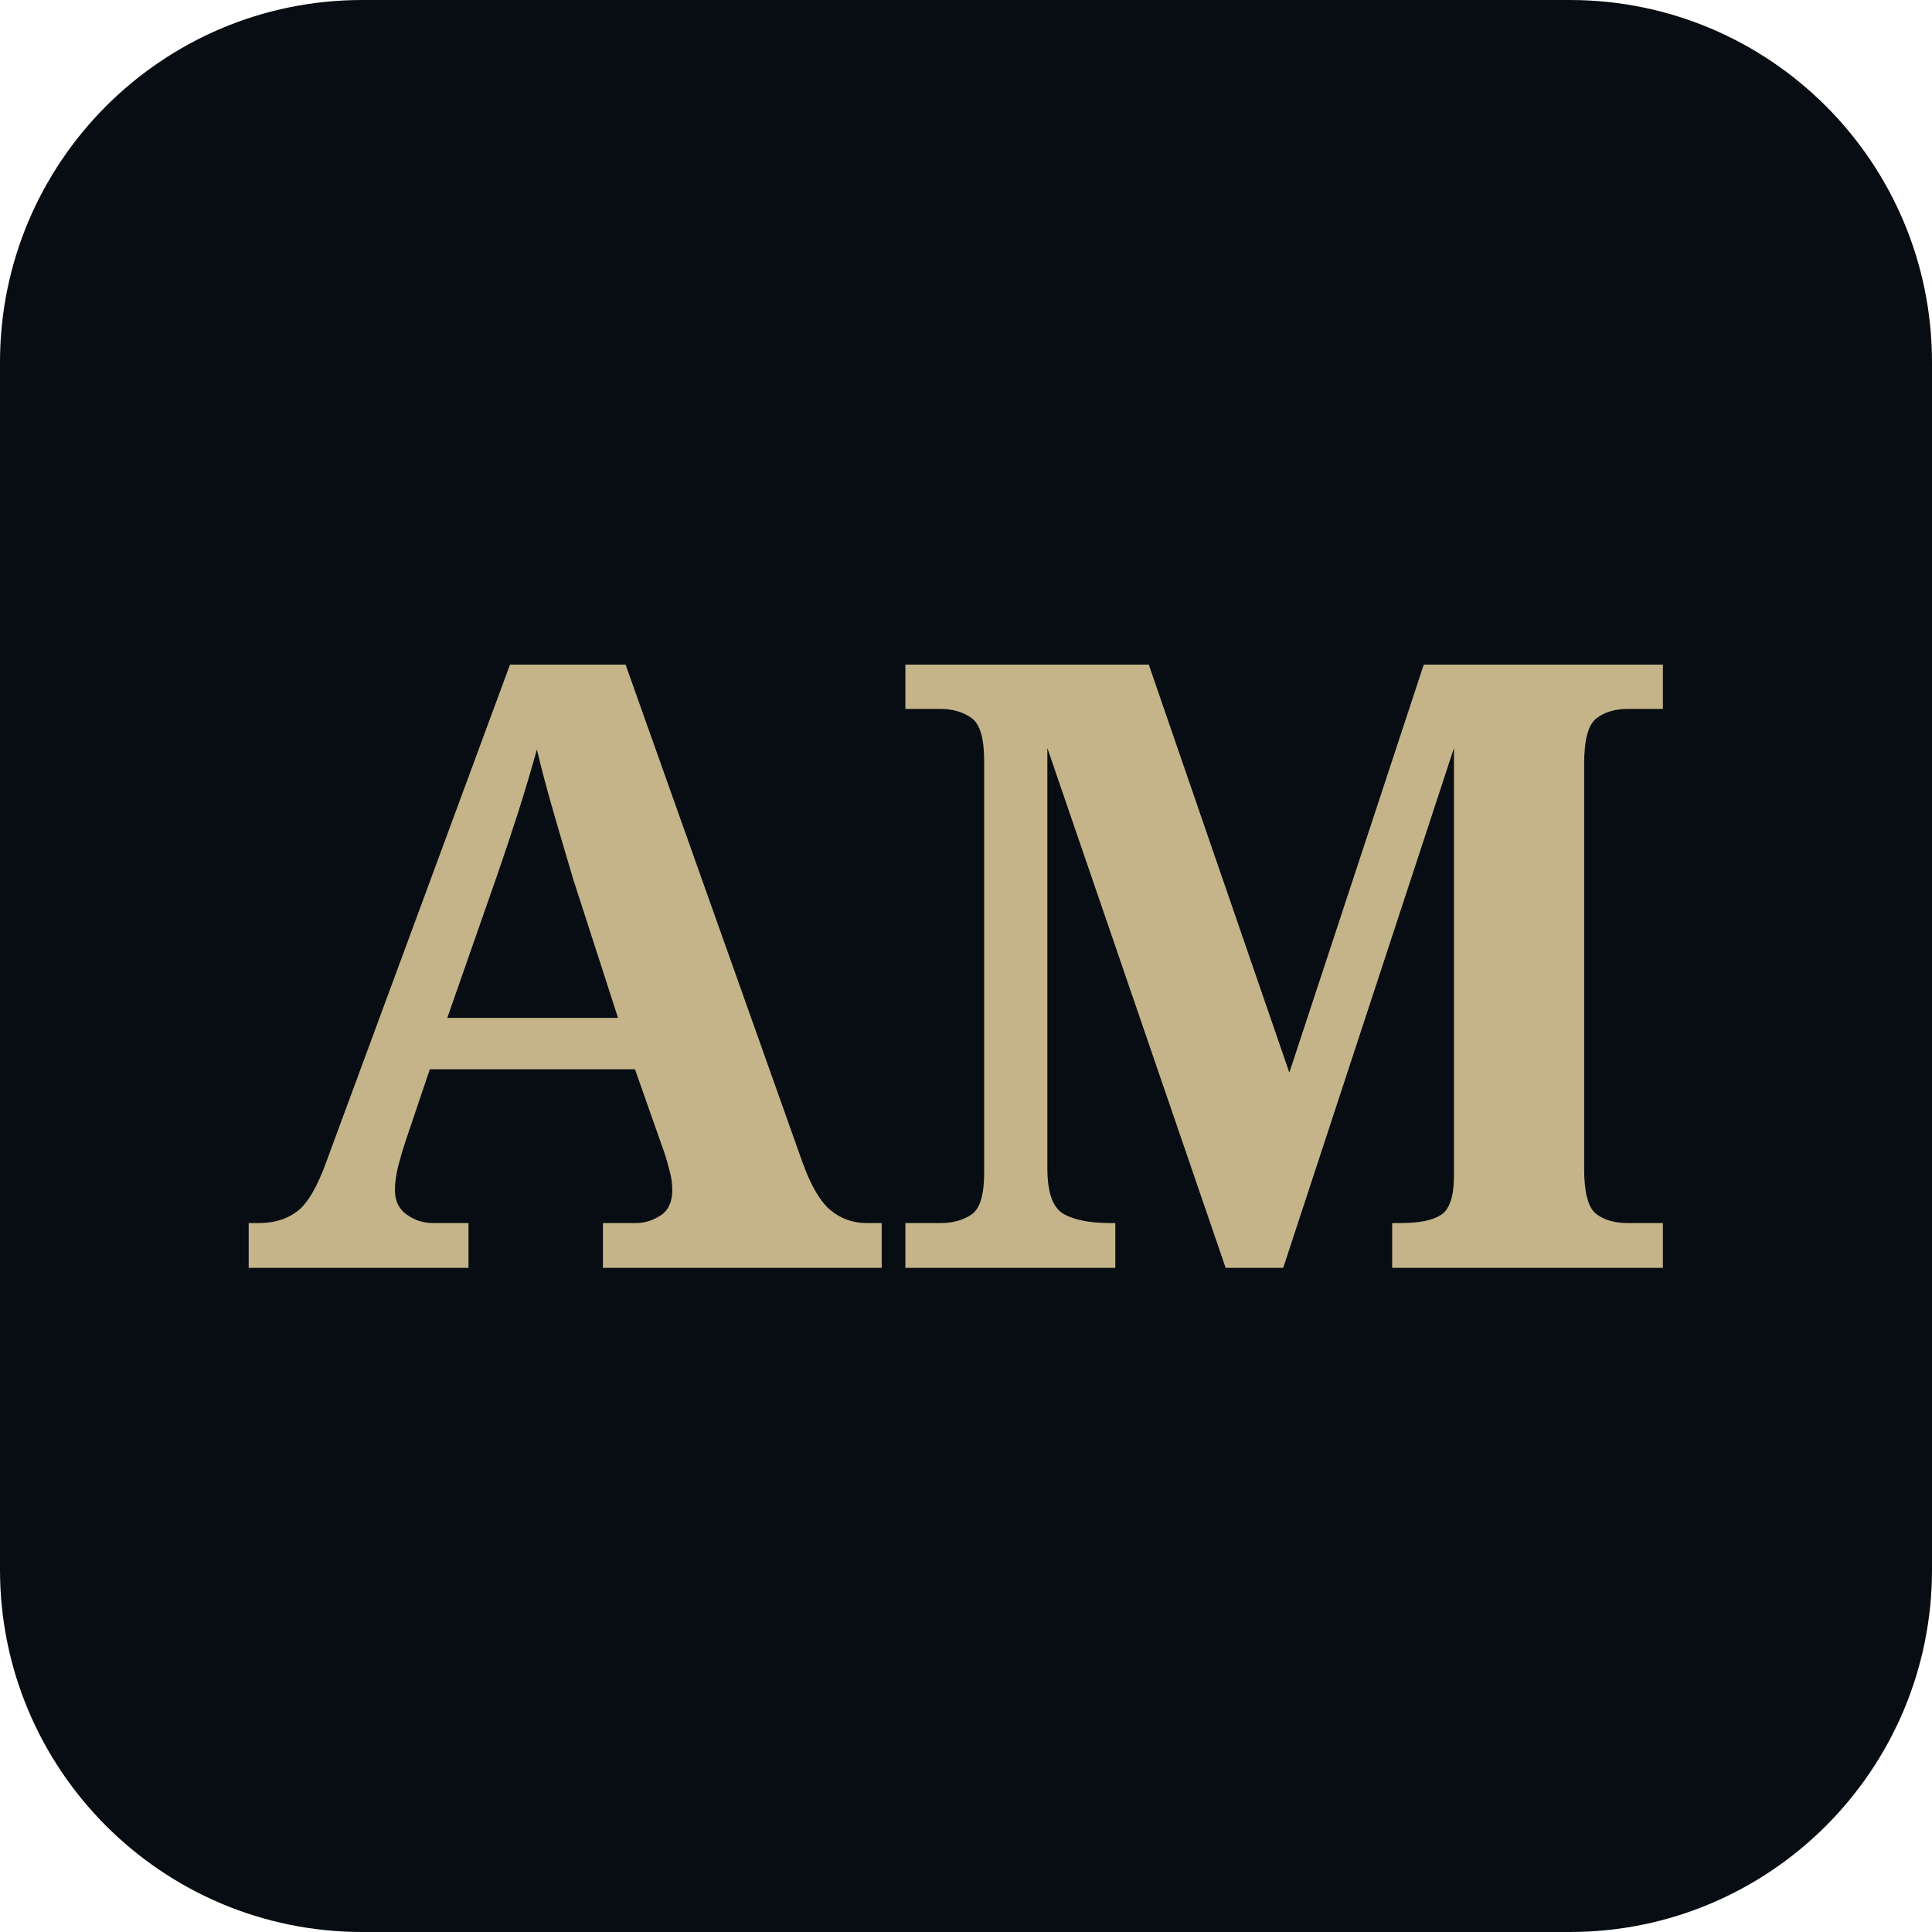
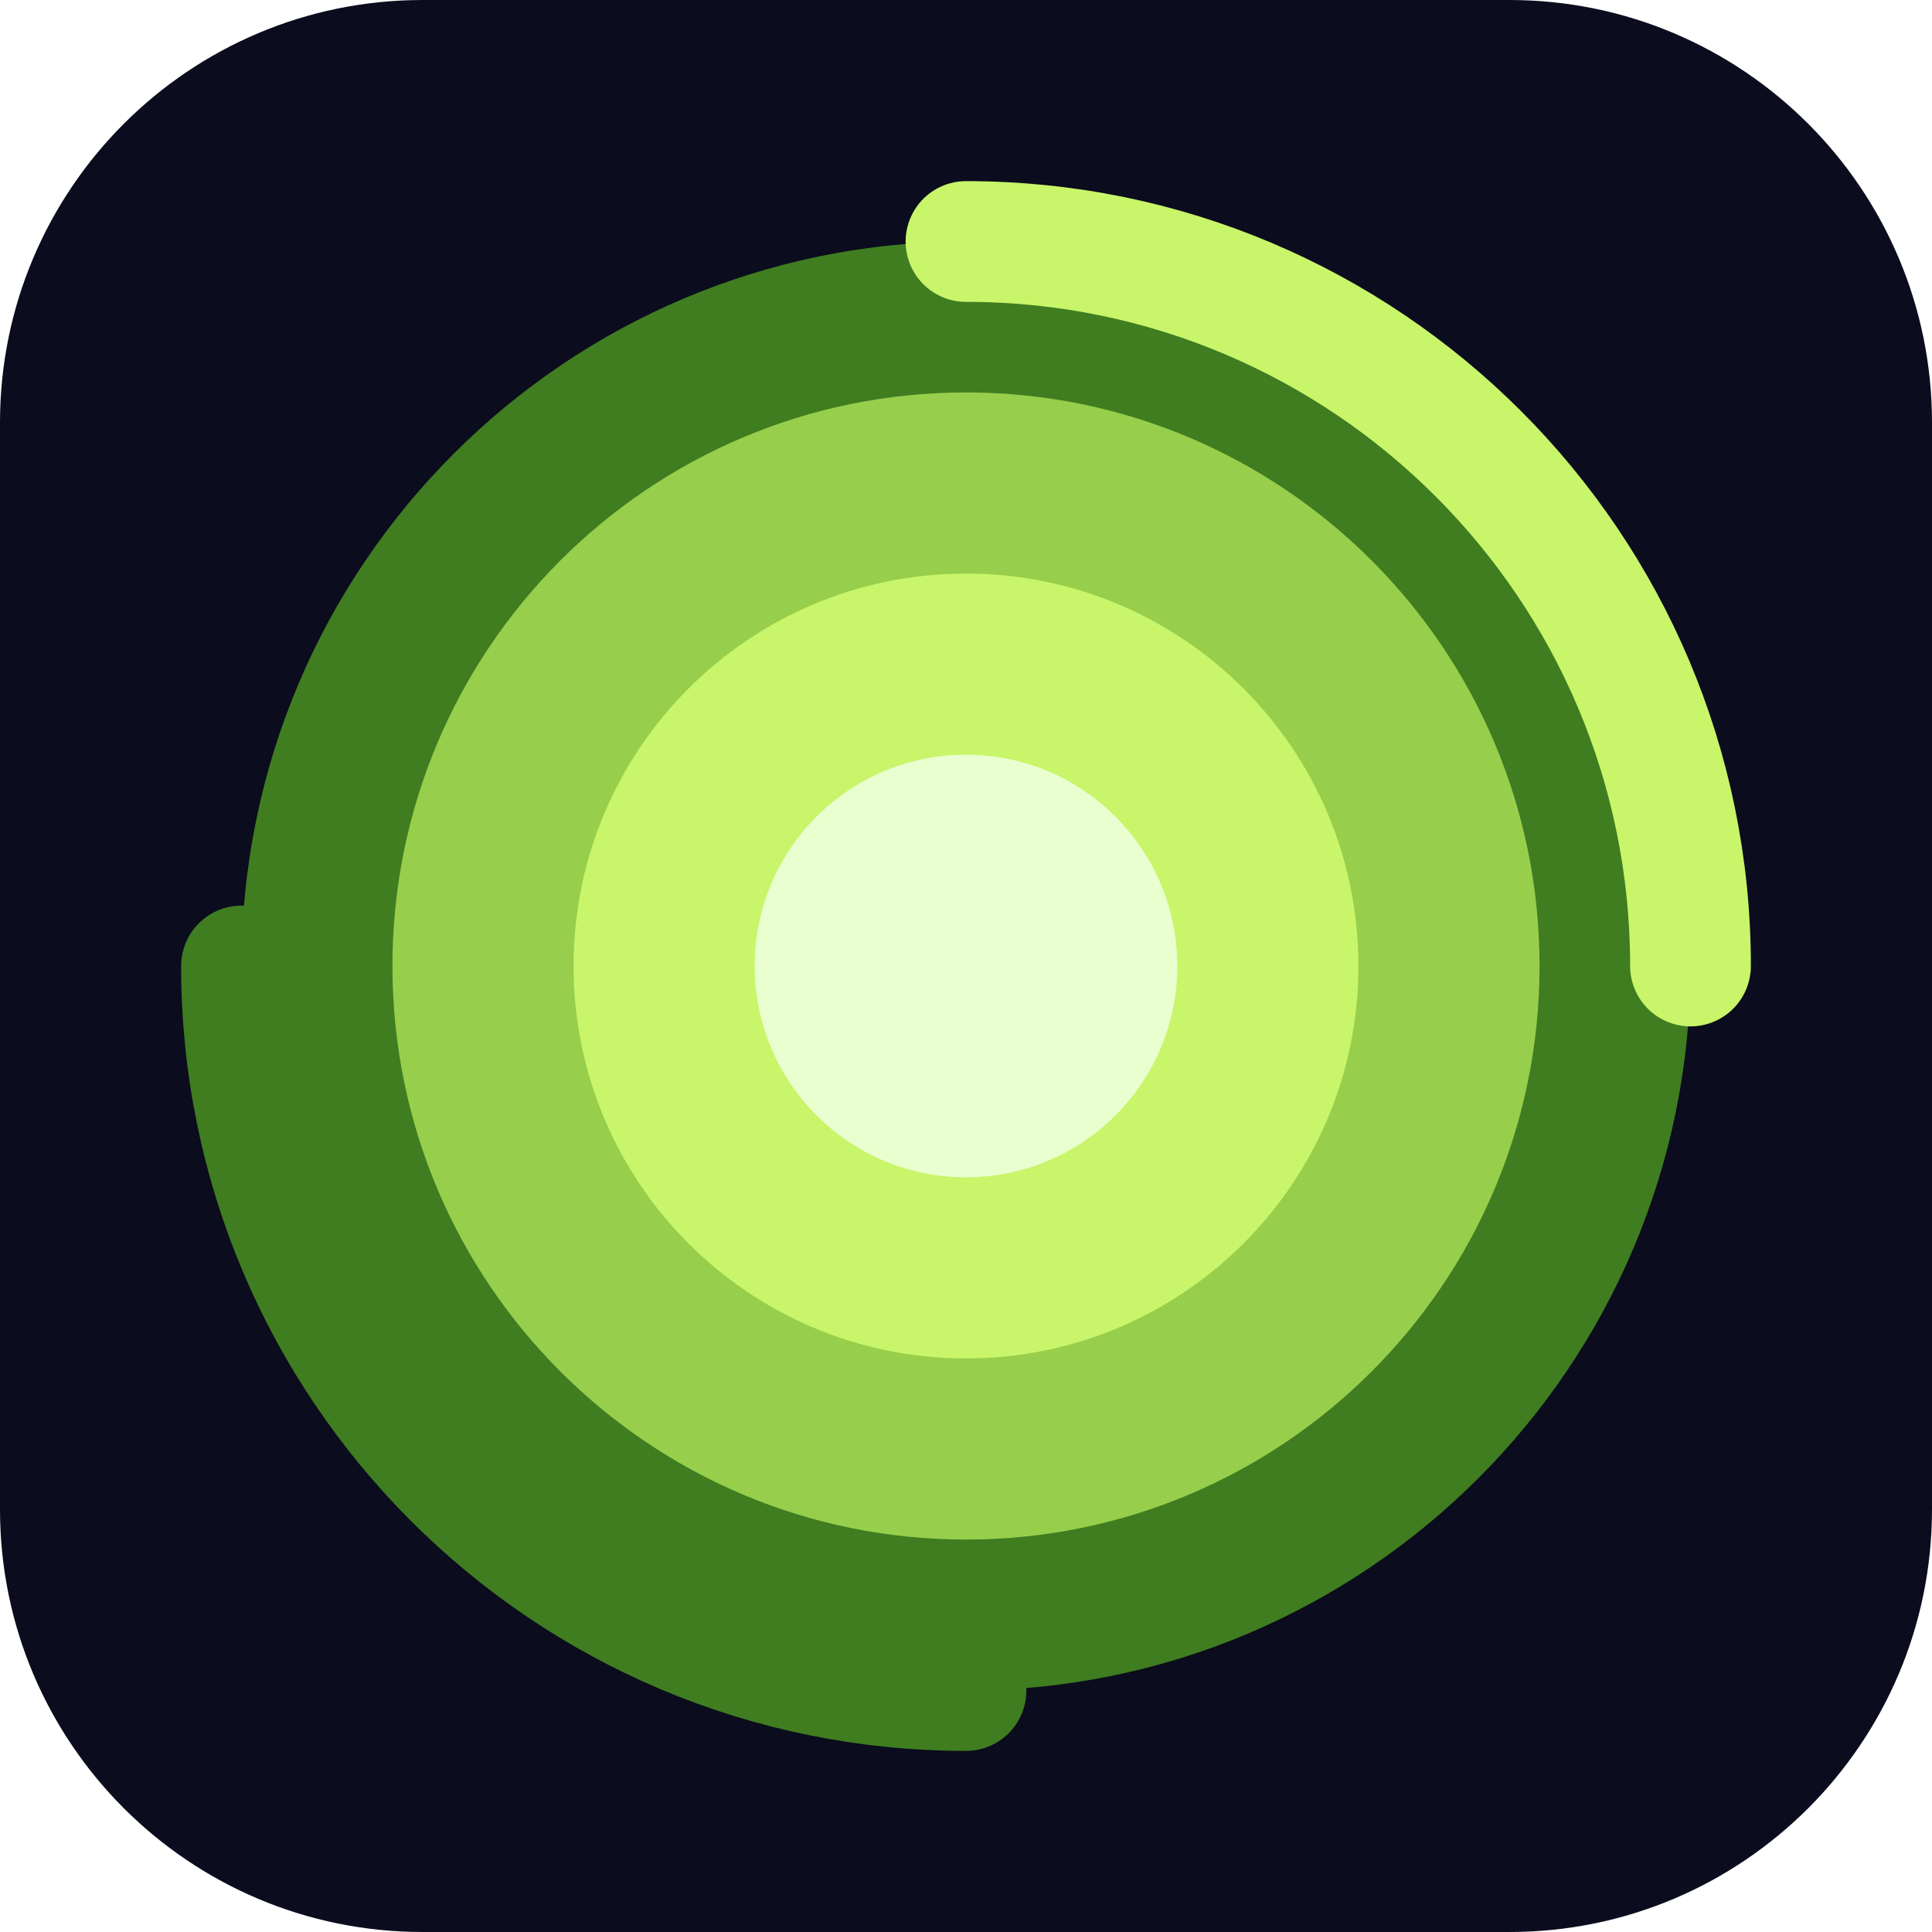
- <svg xmlns="http://www.w3.org/2000/svg" viewBox="0 0 64 64" fill="none">
-   <rect width="64" height="64" rx="12" fill="#070d12" />
-   <text x="32" y="42" text-anchor="middle" font-family="Georgia, serif" font-size="28" font-weight="700" fill="#c5b48a">AM</text>
+ <svg xmlns="http://www.w3.org/2000/svg" viewBox="0 0 64 64">
+   <rect width="64" height="64" rx="14" fill="#0b0c1d" />
+   <circle cx="32" cy="32" r="24" fill="#3f7d20" />
+   <circle cx="32" cy="32" r="19" fill="#97ce4c" />
+   <circle cx="32" cy="32" r="13" fill="#c8f56a" />
+   <circle cx="32" cy="32" r="7" fill="#eaffd0" />
+   <path d="M32 8 A24 24 0 0 1 56 32" stroke="#c8f56a" stroke-width="4" fill="none" stroke-linecap="round" />
+   <path d="M32 56 A24 24 0 0 1 8 32" stroke="#3f7d20" stroke-width="4" fill="none" stroke-linecap="round" />
</svg>
